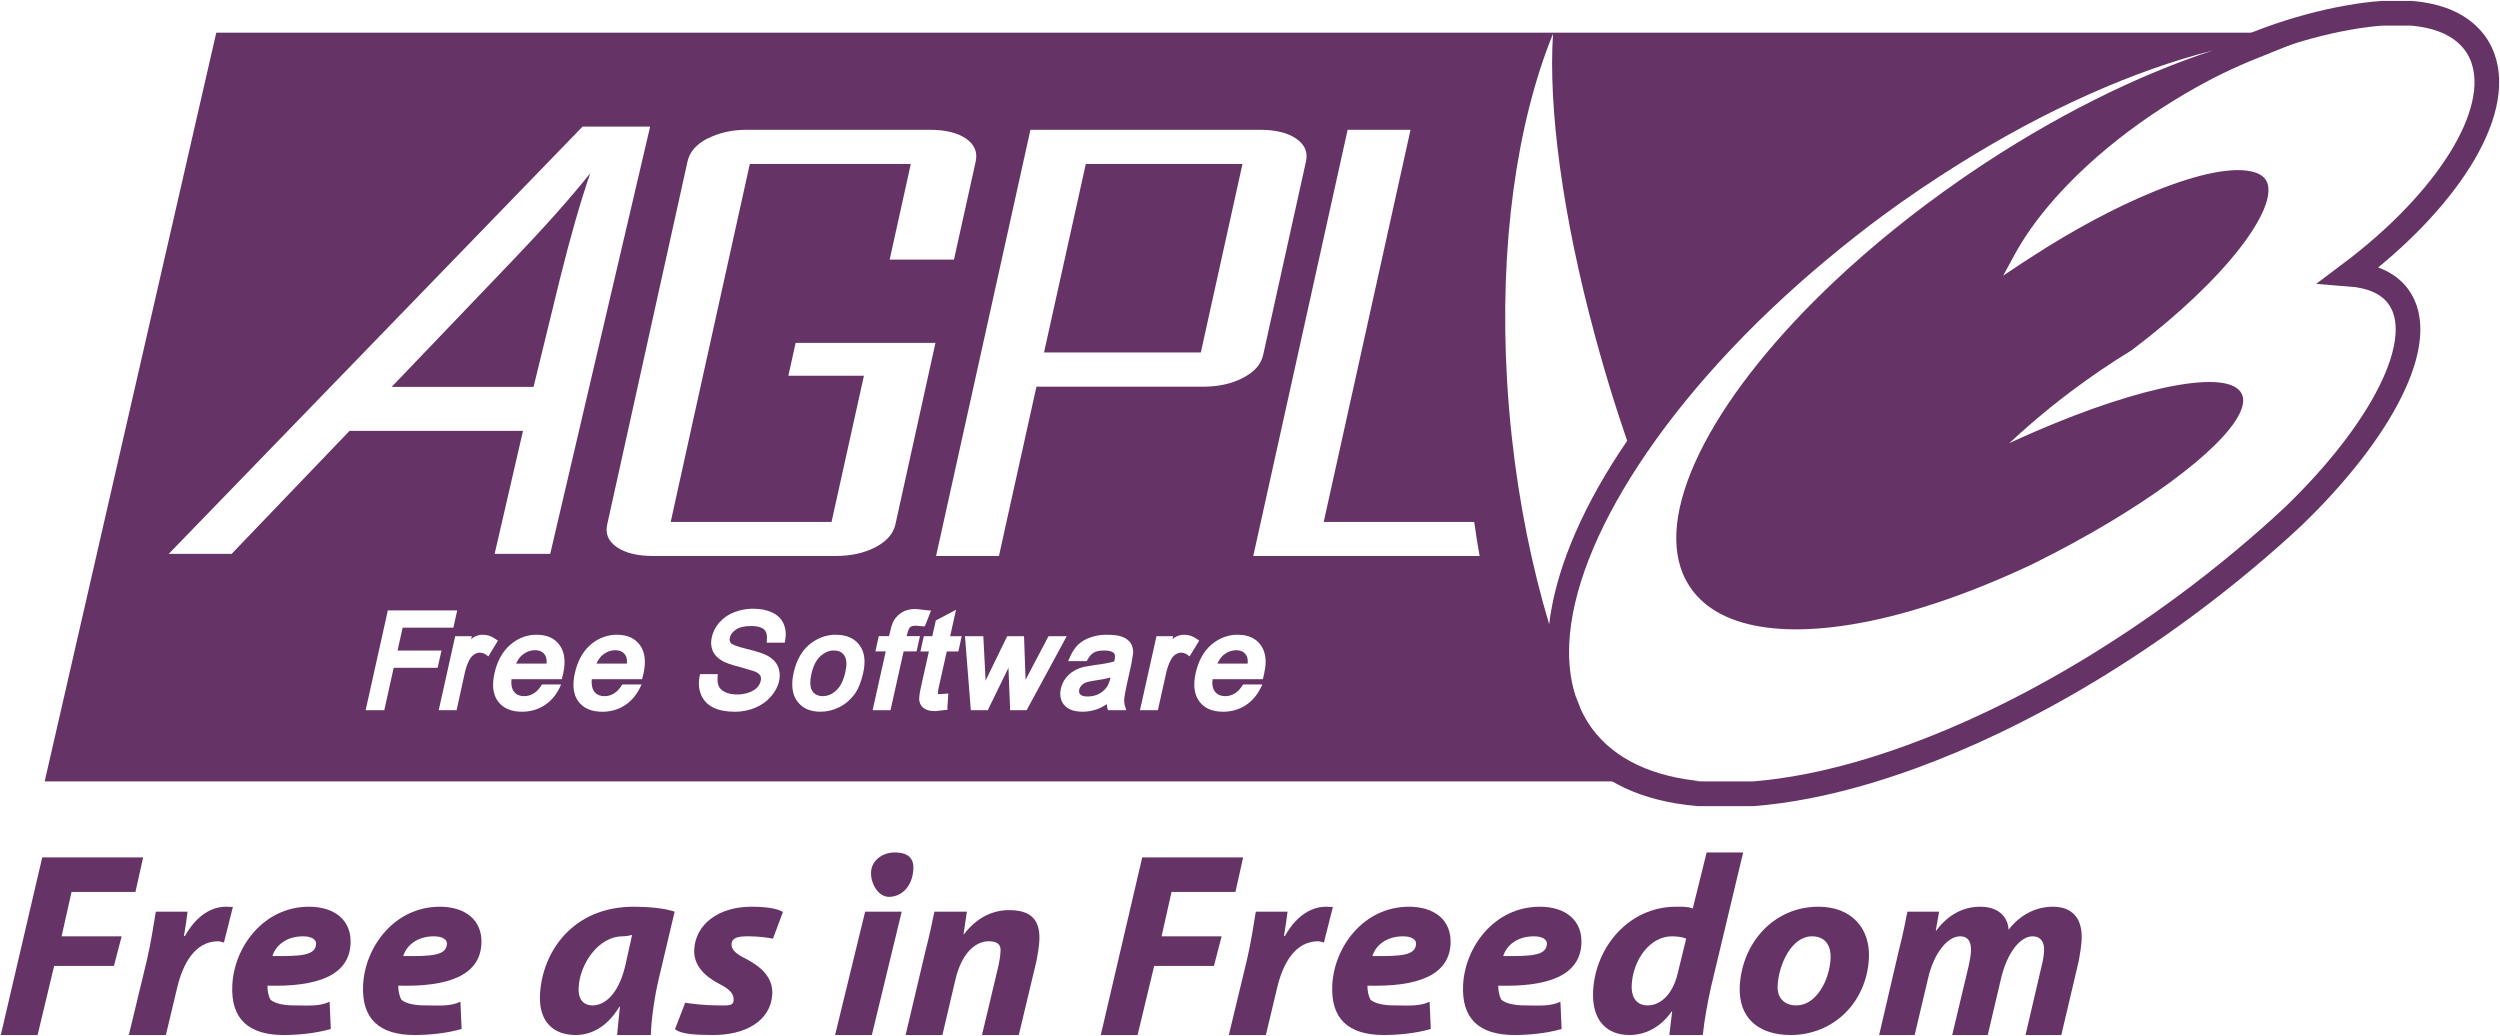
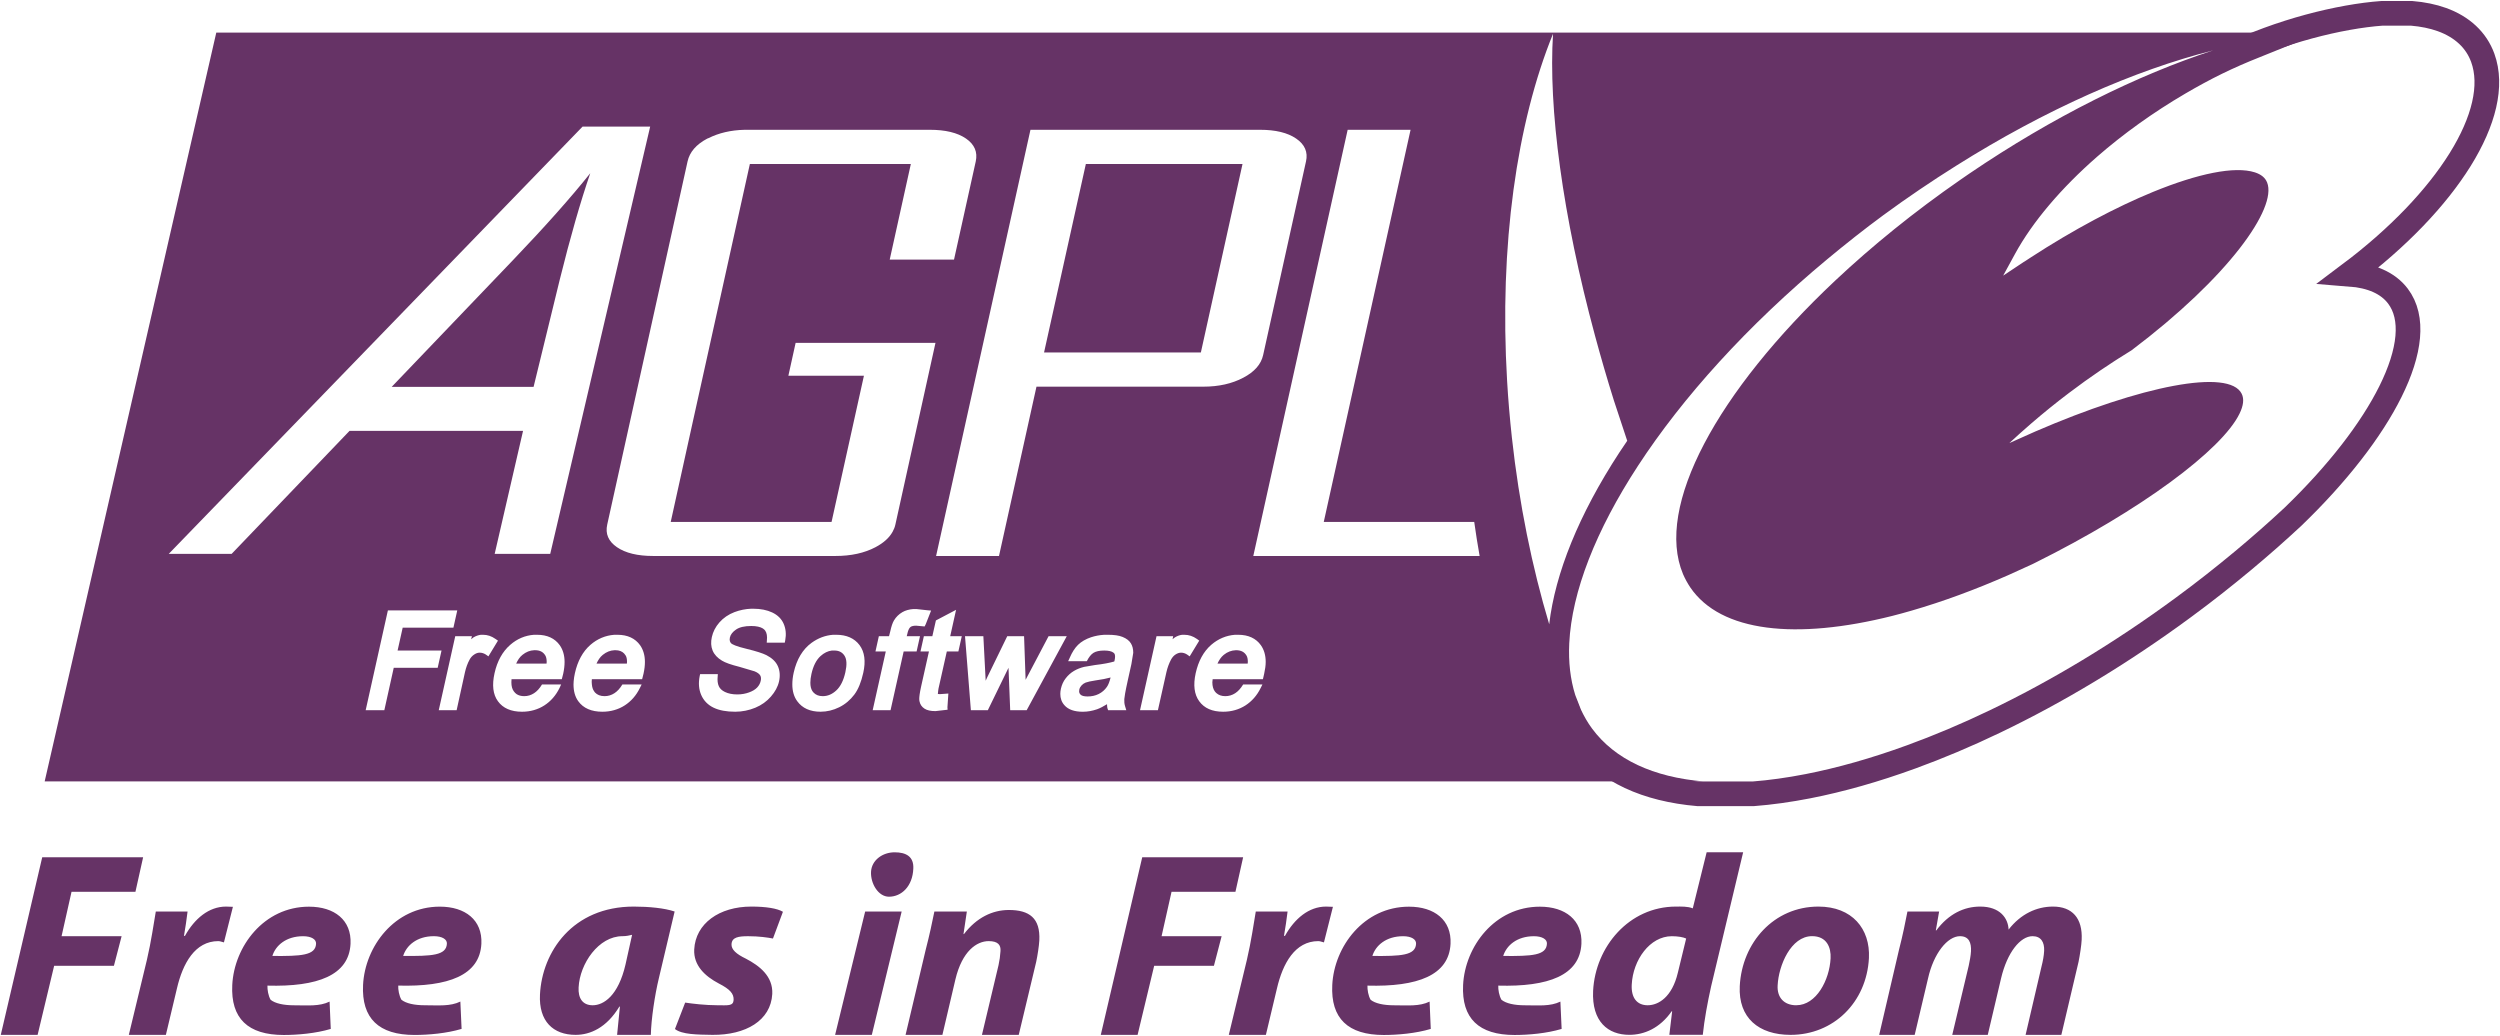
- <svg xmlns="http://www.w3.org/2000/svg" version="1.1" viewBox="0 0 864 358">
-   <g transform="translate(-88.248 -1761.2)">
-     <g transform="scale(2.5964)">
-       <path d="m62.777 682.67l-22.843 99.665h60.105 105.68 54.964c-6.548-0.571-11.718-2.87-14.798-7.06-0.571-0.775-1.044-1.61-1.457-2.483-0.263-0.644-0.51-1.293-0.759-1.95-0.657-2.089-0.919-4.406-0.8-6.876 0.328-6.883 3.558-15.07 9.154-23.644 5.944-9.111 14.558-18.661 25.224-27.523 2.391-1.985 4.863-3.945 7.45-5.849 3.199-2.353 6.422-4.52 9.646-6.547 11.881-7.48 23.733-12.714 34.234-15.373-10.036 3.274-21.31 8.832-32.449 16.399-0.401 0.271-0.796 0.548-1.19 0.821-6.18 4.282-11.779 8.83-16.666 13.423-15.723 14.784-24.034 30.103-20.257 39.078 0.269 0.617 0.59 1.207 0.965 1.765 4.059 5.97 14.118 7.002 26.866 3.797 0.867-0.217 1.734-0.462 2.627-0.718 4.072-1.175 8.395-2.763 12.848-4.721 1.071-0.473 2.153-0.959 3.243-1.478 0.112-0.052 0.217-0.105 0.328-0.164 14.055-6.983 24.856-15.019 27.195-19.847 0.512-1.05 0.635-1.946 0.287-2.648-1.668-3.382-13.341-1.097-27.482 5.028-1.136 0.493-2.285 1-3.448 1.539 0.946-0.878 1.93-1.76 2.935-2.627 1.603-1.381 3.262-2.731 5.029-4.064 2.765-2.094 5.56-3.987 8.312-5.665 12.886-9.722 19.4-18.918 18.041-22.33-0.256-0.643-0.801-1.085-1.642-1.355-2.686-0.854-7.589 0.165-13.546 2.607-4.913 2.015-10.555 5.003-16.276 8.723l-0.78 0.513-0.144 0.082-2.75 1.827 1.58-2.894c2.345-4.292 6.164-8.77 10.919-12.93 3.487-3.042 7.472-5.907 11.76-8.415 1.622-0.95 3.242-1.832 4.864-2.627 1.662-0.812 3.324-1.533 4.946-2.176 4.713-1.864 9.89-4.218 13.814-4.526-0.357 0-11.7 1.221-11.7 1.221h-37.149-163.8-73.076zm177.93 0.144c-0.644 9.823 1.261 24.212 5.583 40.186 0.768 2.842 1.605 5.735 2.525 8.661 0.571 1.807 1.161 3.585 1.765 5.336-0.355 0.521-0.712 1.04-1.047 1.56-5.392 8.263-8.544 16.073-9.338 22.864-2.279-7.632-3.995-15.991-4.967-24.855-0.276-2.54-0.492-5.051-0.636-7.532-1.064-18.024 1.289-34.362 6.116-46.22zm-107.61 12.786c0.123-3e-3 0.244 0 0.369 0h24.28c2.075 0 3.68 0.389 4.823 1.17 1.136 0.785 1.562 1.802 1.293 3.038l-2.894 13.074h-8.559l2.812-12.725h-21.427l-7.738 34.973-2.791 12.664h21.407l0.021-0.082 4.29-19.375h-10.057l0.965-4.372c0-1.1e-4 18.615 0 18.615 0 0-1.1e-4 -5.336 24.177-5.336 24.177-0.072 0.344-0.199 0.656-0.37 0.965-0.44 0.801-1.208 1.488-2.278 2.052-1.484 0.781-3.261 1.17-5.336 1.17h-24.259c-2.075 0-3.68-0.388-4.823-1.17-1.136-0.782-1.569-1.78-1.293-3.017l10.693-48.334c0.276-1.236 1.136-2.252 2.627-3.038 0.053-0.028 0.112-0.035 0.164-0.061 1.361-0.682 2.958-1.065 4.803-1.108zm38.052 0h30.56c2.049 0 3.66 0.389 4.803 1.17 1.149 0.785 1.589 1.802 1.313 3.038l-5.706 25.778c-0.269 1.228-1.15 2.23-2.648 3.017-1.497 0.789-3.26 1.19-5.316 1.19h-22.207l-4.29 19.354-0.698 3.181h-8.374l0.636-2.873 11.925-53.855zm42.218 0h8.374l-9.482 42.834-2.073 9.359h20.032c0.21 1.536 0.456 3.045 0.718 4.536h-30.129l2.381-10.755 10.18-45.974zm-34.85 4.556l-5.562 25.08h20.873l5.542-25.08h-20.853zm-44.509 59.194c0.082-3e-3 0.164 0 0.246 0 0.972 0 1.821 0.171 2.504 0.493 0.729 0.342 1.25 0.849 1.539 1.519 0.282 0.65 0.356 1.388 0.205 2.196l-0.061 0.308h-2.401c-1.1e-4 0 0.02-0.287 0.02-0.287 0.062-0.564-8e-3 -1.008-0.226-1.313-0.028-0.038-0.07-0.089-0.103-0.123-0.054-0.055-0.136-0.118-0.205-0.164-0.336-0.212-0.862-0.328-1.539-0.328-0.9 0-1.572 0.157-2.032 0.472-0.447 0.309-0.729 0.654-0.821 1.067-0.092 0.42 0.059 0.641 0.164 0.759 3e-3 3e-3 0.017 0.017 0.021 0.021 0.133 0.113 0.595 0.379 2.032 0.718 1.3 0.315 2.162 0.598 2.648 0.842 0.736 0.374 1.25 0.86 1.519 1.457 0.269 0.591 0.328 1.283 0.164 2.032-0.164 0.729-0.536 1.401-1.088 2.032-0.545 0.63-1.239 1.13-2.073 1.478-0.827 0.342-1.735 0.534-2.668 0.534-1.182 0-2.131-0.179-2.873-0.534-0.775-0.368-1.334-0.948-1.662-1.704-0.315-0.735-0.383-1.571-0.205-2.483l0.062-0.287h2.36l-0.021 0.287c-0.059 0.545-8e-4 0.985 0.144 1.313 0.138 0.315 0.401 0.576 0.821 0.78 0.447 0.217 1.005 0.328 1.642 0.328 0.571 0 1.094-0.096 1.56-0.267 0.46-0.164 0.825-0.381 1.088-0.657 0.256-0.276 0.406-0.567 0.472-0.883 0.066-0.282 0.05-0.521-0.061-0.718-0.125-0.21-0.372-0.397-0.759-0.554 0-1.2e-4 -2.011-0.595-2.011-0.595-1.123-0.282-1.879-0.552-2.319-0.821-0.598-0.355-1.029-0.809-1.252-1.355-0.223-0.539-0.247-1.135-0.103-1.786 0.151-0.696 0.487-1.359 1.006-1.95 0.525-0.598 1.204-1.067 2.011-1.375 0.714-0.268 1.466-0.425 2.258-0.451zm21.55 0.041c0.13-0.01 0.252 0 0.39 0l1.478 0.164 0.493 0.041c1.1e-4 0-0.718 1.827-0.718 1.827l-0.144 0.287-1.129-0.103c-0.333 0-0.578 0.051-0.739 0.164-0.011 8e-3 -0.031 0.032-0.041 0.041-0.022 0.019-0.058 0.052-0.082 0.082-0.099 0.13-0.219 0.361-0.308 0.78 0 0-0.043 0.177-0.082 0.328h1.765l-0.451 2.032h-1.724c-0.131 0.591-1.745 7.82-1.745 7.82h-2.381s1.548-6.946 1.745-7.82h-1.375l0.451-2.032h1.355c0.066-0.282 0.164-0.636 0.164-0.636 0.145-0.657 0.296-1.129 0.493-1.457 0.269-0.453 0.649-0.832 1.129-1.108 0.395-0.229 0.894-0.367 1.457-0.41zm5.685 0.103s-0.622 2.8-0.78 3.51h1.539l-0.451 2.032h-1.539c-0.125 0.565-1.108 4.946-1.108 4.946s-0.082 0.526-0.082 0.677c1.2e-4 5e-3 -4.5e-4 0.017 0 0.021 3.4e-4 2e-3 -4.5e-4 0.019 0 0.021 5.7e-4 1e-3 0.02-8e-4 0.02 0l0.246 0.02 1.129-0.082-0.123 1.827 0.021 0.328-1.621 0.185c-0.644 0-1.116-0.105-1.457-0.328-0.361-0.236-0.571-0.55-0.657-0.944-0.013-0.072-0.041-0.177-0.041-0.328 0-0.296 0.056-0.796 0.246-1.663 0 0 0.863-3.865 1.047-4.679h-1.129l0.451-2.032h1.129c0.105-0.473 0.472-2.094 0.472-2.094l1.909-1.006 0.78-0.41zm-75.632 0.082h9.236l-0.513 2.299h-6.752c-0.105 0.466-0.526 2.354-0.677 3.038h5.849l-0.513 2.299h-5.849c-0.125 0.571-1.252 5.644-1.252 5.644h-2.483l2.955-13.279zm12.376 3.243c0.093-0.011 0.194 0 0.287 0 0.591 0 1.137 0.18 1.663 0.554l0.328 0.226-1.272 2.093-0.349-0.246c-0.256-0.164-0.532-0.246-0.821-0.246-0.25 0-0.482 0.089-0.718 0.246-0.25 0.164-0.458 0.382-0.616 0.677-0.276 0.506-0.478 1.072-0.616 1.683l-1.108 5.049h-2.381s2.196-9.851 2.196-9.851h2.217s-0.076 0.299-0.103 0.41c0.105-0.079 0.216-0.187 0.308-0.246 0.318-0.19 0.654-0.308 0.985-0.349zm7.06 0c0.143-0.011 0.284 0 0.431 0 1.34 0 2.354 0.47 3.017 1.396 0.414 0.598 0.636 1.337 0.636 2.217 0 0.486-0.06 1.009-0.185 1.58l-0.185 0.718h-6.691c-0.013 0.138-0.021 0.286-0.021 0.41 0 0.512 0.105 0.915 0.328 1.211 0.106 0.145 0.229 0.275 0.369 0.369 0.265 0.173 0.606 0.267 1.006 0.267 0.486 0 0.913-0.134 1.313-0.39 0.381-0.243 0.745-0.631 1.067-1.17h2.545s-0.226 0.493-0.226 0.493c-0.486 0.985-1.164 1.754-2.011 2.299-0.847 0.545-1.859 0.841-2.976 0.841-1.451 0-2.532-0.47-3.202-1.396-0.663-0.906-0.806-2.159-0.452-3.735 0.355-1.603 1.062-2.883 2.094-3.776 0.924-0.801 1.973-1.246 3.14-1.334zm10.693 0c0.143-0.011 0.284 0 0.431 0 1.34 0 2.354 0.47 3.017 1.396 0.414 0.598 0.636 1.337 0.636 2.217 0 0.479-0.06 0.995-0.185 1.56 0 0-0.185 0.739-0.185 0.739h-6.691c-7e-3 0.092-0.014 0.175-0.021 0.267-5e-3 0.035 2e-3 0.087 0 0.123-1.9e-4 6e-3 0 0.015 0 0.021 0 0.099 0.014 0.195 0.021 0.287 0.033 0.374 0.131 0.687 0.308 0.924 0.034 0.046 0.066 0.103 0.103 0.144 0.301 0.322 0.727 0.493 1.272 0.493 0.486 0 0.919-0.134 1.313-0.39 0.381-0.243 0.746-0.631 1.067-1.17h2.565l-0.246 0.493c-0.486 0.985-1.164 1.754-2.011 2.299-0.847 0.545-1.859 0.841-2.976 0.841-1.452 0-2.532-0.47-3.202-1.396-0.433-0.591-0.636-1.344-0.636-2.237 0-0.138 7e-3 -0.287 0.021-0.431 0.026-0.341 0.079-0.686 0.164-1.067 0.355-1.596 1.042-2.883 2.073-3.776 0.924-0.801 1.993-1.246 3.161-1.334zm29.124 0c0.147-0.011 0.282 0 0.431 0 1.366 0 2.416 0.462 3.099 1.375 0.677 0.913 0.841 2.144 0.493 3.694-0.269 1.208-0.658 2.185-1.19 2.894-0.532 0.709-1.21 1.289-2.011 1.683-0.795 0.394-1.636 0.595-2.483 0.595-1.392 0-2.429-0.476-3.099-1.396-0.433-0.585-0.657-1.337-0.657-2.237 0-0.486 0.053-1.002 0.185-1.58 0.394-1.76 1.199-3.101 2.381-3.961 0.868-0.626 1.826-0.988 2.853-1.067zm36.061 0c0.173-0.011 0.333 0 0.513 0 0.827 0 1.478 0.084 1.97 0.287 0.525 0.21 0.898 0.507 1.108 0.862 0.204 0.335 0.308 0.746 0.308 1.252l-0.246 1.498-0.452 2.032c-0.388 1.734-0.473 2.384-0.493 2.627-0.02 0.328 0.011 0.648 0.103 0.944l0.164 0.534h-2.422l-0.103-0.308c-0.039-0.144-0.028-0.328-0.041-0.493-0.46 0.282-0.92 0.533-1.334 0.677-0.611 0.21-1.245 0.328-1.888 0.328-1.116 0-1.943-0.291-2.442-0.862-0.381-0.42-0.554-0.934-0.554-1.519 0-0.223 0.03-0.455 0.082-0.698 0.112-0.499 0.314-0.961 0.636-1.375 0.315-0.407 0.688-0.742 1.108-0.985 0.407-0.243 0.861-0.415 1.334-0.534l1.457-0.246c1.123-0.131 1.961-0.295 2.565-0.472 0.013-0.066 0.041-0.144 0.041-0.144 0.095-0.423 0.083-0.74-0.021-0.903-8e-3 -0.011-0.032-0.032-0.041-0.041-0.022-0.024-0.056-0.061-0.082-0.082-0.247-0.195-0.668-0.287-1.232-0.287-0.637 0-1.108 0.104-1.437 0.308-0.322 0.204-0.62 0.576-0.883 1.108h-2.483l0.226-0.493c0.296-0.683 0.648-1.25 1.088-1.683 0.44-0.433 1.034-0.769 1.724-1.006 0.528-0.174 1.106-0.29 1.724-0.328zm10.406 0c0.093-0.011 0.194 0 0.287 0 0.598 0 1.158 0.18 1.683 0.554l0.308 0.226-1.273 2.093-0.349-0.246c-0.256-0.164-0.518-0.246-0.8-0.246-0.25 0-0.496 0.089-0.739 0.246-0.25 0.164-0.431 0.382-0.595 0.677-0.269 0.506-0.478 1.072-0.616 1.683l-1.129 5.049h-2.381s2.196-9.851 2.196-9.851h2.217s-0.056 0.299-0.082 0.41c0.105-0.079 0.209-0.187 0.308-0.246 0.313-0.19 0.634-0.308 0.965-0.349zm7.04 0c0.143-0.011 0.284 0 0.431 0 1.34 0 2.36 0.47 3.017 1.396 0.42 0.598 0.636 1.337 0.636 2.217 0 0.486-0.08 1.009-0.205 1.58l-0.164 0.718h-6.691c-0.013 0.138-0.041 0.286-0.041 0.41 0 0.512 0.112 0.915 0.328 1.211 0.034 0.046 0.086 0.103 0.123 0.144 0.022 0.023 0.059 0.061 0.082 0.082 0.294 0.267 0.693 0.41 1.19 0.41 0.486 0 0.913-0.134 1.313-0.39 0.381-0.243 0.739-0.631 1.067-1.17h2.566l-0.246 0.493c-0.486 0.985-1.171 1.754-2.011 2.299-0.854 0.545-1.853 0.841-2.976 0.841-1.451 0-2.511-0.47-3.181-1.396-0.663-0.906-0.82-2.159-0.472-3.735 0.355-1.603 1.042-2.883 2.073-3.776 0.93-0.801 1.995-1.246 3.161-1.334zm-35.938 0.185h2.442s0.301 5.846 0.308 5.931c0.099-0.209 0.175-0.385 0.185-0.41 0 0 2.689-5.521 2.689-5.521h2.237s0.205 5.775 0.205 5.808c0.066-0.118 3.058-5.808 3.058-5.808h2.422s-5.336 9.851-5.336 9.851h-2.196s-0.213-5.342-0.226-5.644c-0.906 1.859-2.75 5.644-2.75 5.644h-2.258s-0.78-9.851-0.78-9.851zm-57.344 1.868c-0.566 0.024-1.08 0.228-1.56 0.616-0.381 0.302-0.638 0.717-0.841 1.17 0 1.2e-4 4.043 0 4.043 0 7e-3 -0.072 0.021-0.16 0.021-0.226 0-0.374-0.067-0.665-0.185-0.862-0.289-0.473-0.718-0.698-1.355-0.698-0.038 0-0.085-2e-3 -0.123 0zm10.693 0c-0.566 0.024-1.079 0.228-1.56 0.616-0.381 0.302-0.631 0.717-0.841 1.17 0 1.2e-4 4.043 0 4.043 0 7e-3 -0.072 0.021-0.16 0.021-0.226 0-0.374-0.06-0.665-0.185-0.862-0.057-0.096-0.135-0.192-0.205-0.267-0.274-0.283-0.652-0.431-1.149-0.431-0.038 0-0.085-2e-3 -0.123 0zm82.712 0c-0.582 0.018-1.125 0.215-1.621 0.616-0.374 0.302-0.631 0.717-0.841 1.17 0 1.2e-4 4.023 0 4.023 0 7e-3 -0.072 0.021-0.16 0.021-0.226 0-0.374-0.06-0.665-0.185-0.862-0.282-0.466-0.718-0.691-1.355-0.698-0.019 2.3e-4 -0.022-5.7e-4 -0.041 0zm-53.773 0.041c-0.543 0.064-1.048 0.312-1.519 0.739-0.565 0.512-0.975 1.317-1.211 2.381-0.099 0.447-0.144 0.828-0.144 1.17 0 0.466 0.089 0.833 0.267 1.108 0.047 0.071 0.11 0.146 0.164 0.205 0.292 0.31 0.7 0.472 1.211 0.472 0.663 0 1.248-0.247 1.806-0.759 0.565-0.519 0.968-1.332 1.211-2.422 0.223-0.998 0.192-1.744-0.123-2.217-0.302-0.46-0.744-0.677-1.355-0.677-0.104 0-0.207-0.012-0.308 0zm37.087 3.592c-0.558 0.151-1.184 0.278-2.011 0.39-0.617 0.092-1.057 0.189-1.313 0.287-0.223 0.092-0.403 0.219-0.554 0.39-0.144 0.164-0.241 0.337-0.287 0.534-0.013 0.079-0.021 0.16-0.021 0.226 0 5e-3 -1.2e-4 0.015 0 0.021 6.8e-4 0.016-2e-3 0.046 0 0.062 4e-3 0.03 0.012 0.075 0.021 0.103 3e-3 9e-3 0.017 0.032 0.021 0.041 7e-3 0.018 0.012 0.045 0.021 0.062 9e-3 0.017 0.03 0.045 0.041 0.061 0.017 0.024 0.041 0.06 0.062 0.082 0.164 0.184 0.492 0.267 0.965 0.267 0.519 0 1.018-0.099 1.478-0.328 0.453-0.223 0.818-0.557 1.088-0.944 0.197-0.276 0.355-0.7 0.493-1.252zm-125.36-16.456 55.083-56.872h8.995l-13.3 56.872h-7.399l3.776-16.371h-23.092l-15.692 16.371h-8.372m29.676-22.229h18.886l3.485-14.276c1.406-5.664 2.76-10.384 4.061-14.16-2.6 3.259-6.04 7.125-10.32 11.599l-16.112 16.837" fill="#636" />
-       <path d="m242.27 772c0.267 0.685 0.533 1.37 0.811 2.039 0.428 0.909 0.922 1.78 1.516 2.592 3.211 4.364 8.587 6.754 15.414 7.349h7.343c2.322-0.181 4.755-0.519 7.276-1.012 4.349-0.85 8.959-2.157 13.747-3.903 3.627-1.322 7.354-2.887 11.137-4.706 8.237-3.949 16.747-9.041 25.095-15.188 2.749-2.022 5.388-4.098 7.921-6.208 2.322-1.932 4.549-3.894 6.676-5.877 5.938-5.722 10.42-11.534 12.958-16.637 2.644-5.314 3.172-9.857 1.005-12.72-1.327-1.757-3.549-2.698-6.41-2.92 12.886-9.669 20.396-21.398 17.702-28.794-0.855-2.36-2.738-4.121-5.438-5.095-1.2-0.431-2.55-0.705-4.021-0.829h-3.966c-5.538 0.399-13.591 2.382-20.423 5.731" fill="none" stroke="#636" stroke-width="3.284" />
-     </g>
-     <g transform="matrix(1.7052 0 0 1.7052 858.2 2786.5)" fill="#636">
-       <path transform="translate(-451.37 -427.51)" d="m0 36h7.46l3.35-14h12.12l1.56-6h-12.17s2.02-9 2.02-9h12.95l1.56-7h-20.45l-8.4 36z" />
-       <path transform="translate(-425.42 -417.51)" d="m7.51 26s2.24-9.4 2.24-9.4c1.18-5.09 3.67-9.6 8.38-9.6 0.42 0 0.83 0.21 1.14 0.26 0 0 1.82-7.21 1.82-7.21-0.42 0-0.88-0.05-1.4-0.05-3.47 0-6.38 2.44-8.32 5.94h-0.2c0.29-1.71 0.54-3.33 0.73-4.94h-6.43c-0.37 2.08-0.94 6.15-1.81 9.82l-3.66 15.18h7.51z" />
-       <path transform="translate(-404.79 -417.51)" d="m20.06 19.25c-2.07 1.01-4.43 0.75-7.18 0.75-2.17 0-3.85-0.38-4.77-1.12-0.48-0.81-0.68-2.07-0.64-2.88 10.13 0.27 16.52-2.07 16.84-8.47 0.24-4.83-3.29-7.53-8.42-7.53-9.16 0-15.16 8.08-15.55 15.86-0.34 6.79 3.18 10.14 10.44 10.14 2.79 0 6.49-0.32 9.52-1.23l-0.24-5.52zm-2.74-11.72c-0.12 2.38-3.06 2.52-8.85 2.47 0.63-2.09 2.75-4 6.22-4 1.71 0 2.69 0.65 2.63 1.53z" />
-       <path transform="translate(-378.27 -417.51)" d="m20.05 19.25c-2.07 1.01-4.43 0.75-7.17 0.75-2.18 0-3.85-0.38-4.77-1.12-0.48-0.81-0.69-2.07-0.65-2.88 10.14 0.27 16.52-2.07 16.85-8.47 0.24-4.83-3.29-7.53-8.42-7.53-9.17 0-15.17 8.08-15.56 15.86-0.33 6.79 3.19 10.14 10.44 10.14 2.8 0 6.5-0.32 9.53-1.23l-0.25-5.52zm-2.73-11.72c-0.12 2.38-3.06 2.52-8.86 2.47 0.64-2.09 2.75-4 6.22-4 1.71 0 2.7 0.65 2.64 1.53z" />
-       <path transform="translate(-342.36 -417.51)" d="m22.74 26c0.06-3.17 0.82-8.15 1.61-11.42l3.21-13.58c-2.04-0.69-5.22-1-8.28-1-12.42 0-18.58 9.2-19.01 17.82-0.27 5.41 2.66 8.18 7.22 8.18 2.95 0 6.28-1.43 8.87-5.73h0.11c-0.2 2.07-0.44 4.08-0.57 5.73h6.84zm-5.13-14.28c-1.46 6.36-4.44 8.28-6.66 8.28-2.07 0-2.97-1.47-2.85-3.61 0.24-4.83 4.06-10.39 8.88-10.39 0.78 0 1.39-0.14 1.96-0.28 0 0-1.33 6-1.33 6z" />
-       <path transform="translate(-314.73 -417.51)" d="m0 24.82c1.44 1.12 4.46 1.13 7.61 1.18 6.73 0.05 11.81-2.89 12.11-8.29 0.17-3.6-2.62-5.73-5.35-7.16-1.97-0.95-2.96-1.86-2.91-2.92 0.07-1.43 1.41-1.63 3.38-1.63 2.22 0 4 0.27 5.02 0.47l2.02-5.42c-1.15-0.69-3.45-1.05-6.4-1.05-6.53 0-11.31 3.45-11.58 8.69-0.16 3.24 2.17 5.42 4.99 6.9 2.28 1.17 3.06 2.07 3 3.34-0.07 1.28-1.21 1.07-3.28 1.07-2.43 0-5.12-0.32-6.54-0.54l-2.07 5.36z" />
-       <path transform="translate(-282.28 -428.51)" d="m7.45 37l6.05-25h-7.41l-6.09 25h7.45zm3.47-28c2.54 0 4.8-2.1 4.94-5.7 0.12-2.44-1.46-3.3-3.79-3.3-2.43 0-4.65 1.58-4.78 3.94-0.12 2.38 1.46 5.06 3.63 5.06z" />
-       <path transform="translate(-267.99 -416.82)" d="m7.46 25.31l2.64-11.26c1.37-5.73 4.32-7.74 6.75-7.74 1.92 0 2.48 0.82 2.39 2.01-0.05 0.96-0.2 1.97-0.4 2.87l-3.36 14.12h7.46l3.54-14.81c0.27-1.28 0.57-3.19 0.63-4.35 0.22-4.51-2.03-6.15-6.17-6.15-3.32 0-6.55 1.54-9.1 4.88h-0.1l0.68-4.57h-6.58c-0.43 2.14-0.98 4.73-1.76 7.75l-4.08 17.25h7.46z" />
-       <path transform="translate(-228.43 -427.51)" d="m0 36h7.46l3.36-14h12.11l1.56-6h-12.17s2.02-9 2.02-9h12.95l1.56-7h-20.45l-8.4 36z" />
-       <path transform="translate(-202.48 -417.51)" d="m7.51 26s2.24-9.4 2.24-9.4c1.18-5.09 3.67-9.6 8.38-9.6 0.42 0 0.83 0.21 1.14 0.26 0 0 1.82-7.21 1.82-7.21-0.42 0-0.88-0.05-1.4-0.05-3.47 0-6.38 2.44-8.32 5.94h-0.2c0.29-1.71 0.54-3.33 0.73-4.94h-6.43c-0.36 2.08-0.94 6.15-1.81 9.82l-3.66 15.18h7.51z" />
-       <path transform="translate(-181.85 -417.51)" d="m20.06 19.25c-2.07 1.01-4.43 0.75-7.18 0.75-2.17 0-3.85-0.38-4.77-1.12-0.48-0.81-0.68-2.07-0.64-2.88 10.13 0.27 16.52-2.07 16.84-8.47 0.24-4.83-3.29-7.53-8.42-7.53-9.16 0-15.16 8.08-15.55 15.86-0.34 6.79 3.19 10.14 10.44 10.14 2.79 0 6.5-0.32 9.52-1.23l-0.24-5.52zm-2.74-11.72c-0.12 2.38-3.06 2.52-8.85 2.47 0.63-2.09 2.75-4 6.22-4 1.71 0 2.69 0.65 2.63 1.53z" />
-       <path transform="translate(-155.33 -417.51)" d="m20.05 19.25c-2.07 1.01-4.43 0.75-7.17 0.75-2.18 0-3.85-0.38-4.77-1.12-0.48-0.81-0.69-2.07-0.65-2.88 10.14 0.27 16.52-2.07 16.85-8.47 0.24-4.83-3.29-7.53-8.42-7.53-9.17 0-15.17 8.08-15.56 15.86-0.33 6.79 3.19 10.14 10.44 10.14 2.8 0 6.5-0.32 9.53-1.23l-0.25-5.52zm-2.73-11.72c-0.12 2.38-3.06 2.52-8.86 2.47 0.64-2.09 2.75-4 6.22-4 1.71 0 2.7 0.65 2.64 1.53z" />
-       <path transform="translate(-128.95 -428.51)" d="m23.31 0l-2.81 11.36c-1.02-0.42-2.35-0.36-3.39-0.36-9.58 0-16.36 8.2-16.81 17.08-0.3 6.26 3.04 8.92 7.34 8.92 3.01 0 6.18-1.33 8.58-4.77h0.1l-0.57 4.77h6.78c0.31-3 0.96-6.57 1.69-9.83l6.49-27.17h-7.4zm-5.84 24.42c-1.17 4.93-3.93 6.58-6.11 6.58-2.17 0-3.38-1.51-3.23-4.2 0.25-4.98 3.67-9.8 8.12-9.8 1.25 0 2.32 0.19 2.91 0.47l-1.69 6.95z" />
-       <path transform="translate(-99.238 -417.51)" d="m10.61 26c8.7 0 15.41-6.59 15.88-15.56 0.29-5.94-3.41-10.44-10.24-10.44-9.02 0-15.49 7.3-15.94 16.12-0.31 6.42 3.83 9.88 10.3 9.88zm1.17-6c-2.54 0-3.94-1.62-3.79-4.04 0.2-4.03 2.69-9.96 6.98-9.96 2.96 0 3.87 2.27 3.75 4.5-0.22 4.4-2.9 9.5-6.94 9.5z" />
-       <path transform="translate(-70.678 -417.51)" d="m7.2 26l2.7-11.42c1.13-5.09 3.95-8.58 6.48-8.58 1.82 0 2.32 1.33 2.23 3.07-0.05 0.9-0.25 1.91-0.46 2.91l-3.34 14.02h7.2l2.7-11.47c1.24-5.25 3.9-8.53 6.38-8.53 1.71 0 2.42 1.22 2.34 2.96-0.05 1.01-0.26 2.12-0.52 3.13l-3.24 13.91h7.25l3.49-14.81c0.27-1.33 0.58-3.4 0.63-4.46 0.22-4.4-1.93-6.73-5.81-6.73-3.32 0-6.55 1.5-9 4.66-0.09-2.28-1.72-4.66-5.76-4.66-3.27 0-6.39 1.48-8.89 4.83h-0.1l0.67-3.83h-6.42c-0.42 2.14-0.93 4.73-1.71 7.75l-4.02 17.25h7.2z" />
-     </g>
-   </g>
+ <svg xmlns="http://www.w3.org/2000/svg" width="864" height="358">
+   <path d="M74.747 11.282l-59.31 258.77h573.148c-17-1.483-30.424-7.452-38.42-18.33-1.483-2.012-2.71-4.18-3.783-6.448-.682-1.67-1.324-3.357-1.972-5.062-1.705-5.423-2.385-11.44-2.078-17.852.853-17.87 9.238-39.128 23.767-61.39 15.432-23.656 37.8-48.45 65.492-71.46 6.207-5.153 12.625-10.242 19.344-15.187 8.305-6.1 16.673-11.737 25.046-17 30.848-19.42 61.62-33.01 88.886-39.914-26.056 8.5-55.33 22.932-84.25 42.578l-3.09 2.13c-16.046 11.118-30.583 22.926-43.27 34.85-40.824 38.385-62.4 78.16-52.596 101.462.7 1.603 1.533 3.133 2.504 4.583 10.538 15.5 36.656 18.18 69.755 9.858 2.25-.562 4.502-1.2 6.82-1.865 10.573-3.052 21.797-7.175 33.36-12.256l8.42-3.837a19.74 19.74 0 0 0 .852-.426c36.492-18.132 64.537-38.995 70.608-51.53 1.33-2.727 1.65-5.052.746-6.875-4.33-8.782-34.64-2.85-71.354 13.056l-8.953 3.997a284.42 284.42 0 0 1 7.62-6.821c4.16-3.584 8.47-7.09 13.056-10.55 7.18-5.436 14.437-10.35 21.582-14.708 33.457-25.24 50.37-49.118 46.84-57.98-.665-1.67-2.08-2.817-4.263-3.517-6.974-2.218-19.704.43-35.17 6.768-12.755 5.232-27.406 12.99-42.258 22.648l-2.025 1.332-.373.213-7.14 4.742 4.103-7.513c6.088-11.144 16.004-22.77 28.35-33.572 9.055-7.897 19.4-15.338 30.535-21.85 4.212-2.466 8.418-4.756 12.63-6.82 4.314-2.108 8.63-3.98 12.843-5.65 12.237-4.84 25.68-10.95 35.867-11.75-.928 0-30.378 3.17-30.378 3.17H74.747zm461.987.373c-1.67 25.505 3.274 62.863 14.495 104.34 1.995 7.38 4.167 14.89 6.555 22.488l4.583 13.855-2.718 4.05c-14 21.456-22.183 41.73-24.246 59.364-5.917-19.815-10.372-41.52-12.896-64.533-.716-6.594-1.276-13.115-1.652-19.557-2.763-46.797 3.346-89.22 15.88-120.006zm-279.394 33.2c.32-.008.634 0 .96 0h63.04c5.39 0 9.556 1 12.523 3.038 2.95 2.04 4.056 4.677 3.357 7.887l-7.514 33.945h-22.222l7.3-33.04h-55.633l-20.1 90.804-7.247 32.88h55.58l.053-.213 11.137-50.305h-26.112l2.505-11.35c0 0 48.333 0 48.333 0s-13.855 62.774-13.855 62.774c-.188.894-.516 1.703-.96 2.505-1.143 2.08-3.135 3.862-5.915 5.33-3.854 2.03-8.466 3.037-13.855 3.037H225.74c-5.39 0-9.556-1.008-12.523-3.037-2.95-2.03-4.073-4.62-3.357-7.834l27.764-125.495c.716-3.21 2.95-5.848 6.82-7.887.137-.074.3-.1.426-.16 3.533-1.77 7.68-2.765 12.47-2.878zm98.798 0c0 0 79.347 0 79.347 0 5.32 0 9.502 1 12.47 3.038 2.984 2.04 4.127 4.677 3.4 7.887l-14.814 66.93c-.7 3.19-2.986 5.79-6.874 7.833-3.888 2.05-8.464 3.09-13.802 3.09h-57.66l-12.95 58.51h-21.742l32.613-147.29zm109.615 0h21.742l-30.002 135.514h52c.546 3.99 1.183 7.906 1.865 11.777H433.14l32.613-147.29zm-90.485 11.83l-14.442 65.12h54.195l14.388-65.12H375.27zM259.706 210.376c.213-.008.425 0 .64 0 2.524 0 4.728.443 6.5 1.28 1.893.887 3.247 2.204 3.997 3.943.733 1.688.925 3.604.533 5.702l-.16.8h-6.235c0 0 .053-.746.053-.746.16-1.466-.02-2.618-.586-3.41a3.68 3.68 0 0 0-.267-.32c-.14-.144-.352-.308-.533-.426-.873-.55-2.237-.853-3.997-.853-2.336 0-4.082.407-5.276 1.226-1.16.8-1.893 1.697-2.132 2.77-.24 1.09.153 1.665.426 1.972l.053.053c.346.294 1.545.985 5.276 1.865 3.376.82 5.612 1.554 6.874 2.185 1.9.972 3.244 2.232 3.943 3.783.7 1.535.853 3.332.426 5.276-.426 1.893-1.392 3.64-2.824 5.276-1.415 1.637-3.216 2.933-5.382 3.837-2.148.887-4.506 1.385-6.927 1.385-3.07 0-5.534-.464-7.46-1.385-2.012-.955-3.464-2.462-4.316-4.423-.82-1.9-.993-4.078-.533-6.448l.16-.746h6.128l-.053.746c-.153 1.415-.002 2.558.373 3.4.358.82 1.04 1.497 2.132 2.025 1.16.563 2.61.853 4.263.853 1.484 0 2.84-.25 4.05-.693 1.194-.426 2.142-.99 2.824-1.706.665-.716 1.055-1.473 1.226-2.29.17-.733.13-1.354-.16-1.865-.324-.546-.966-1.03-1.972-1.438 0 0-5.222-1.546-5.222-1.546-2.916-.733-4.88-1.432-6.022-2.13-1.552-.92-2.67-2.102-3.25-3.517-.58-1.398-.64-2.948-.266-4.636.392-1.808 1.264-3.528 2.61-5.062 1.364-1.552 3.125-2.77 5.222-3.57 1.854-.695 3.806-1.103 5.862-1.172zm55.954.106c.337-.026.654 0 1.012 0l3.837.426 1.28.106c0 0-1.865 4.743-1.865 4.743l-.373.746-2.93-.267c-.865 0-1.5.134-1.918.427-.027.02-.08.084-.106.106a1.84 1.84 0 0 0-.213.213c-.257.336-.57.938-.8 2.025l-.213.853h4.583l-1.172 5.276h-4.476l-4.53 20.303H301.6l4.53-20.303h-3.57l1.172-5.276h3.517c.17-.733.426-1.652.426-1.652.375-1.706.767-2.93 1.28-3.784.7-1.177 1.686-2.16 2.93-2.877 1.026-.596 2.322-.952 3.784-1.066zm14.76.266l-2.025 9.113h3.996l-1.172 5.276h-3.997l-2.878 12.842s-.213 1.366-.213 1.758c0 .013-.001.044 0 .053s-.001.05 0 .053.05-.002.053 0l.64.053 2.93-.213-.32 4.743.053.853-4.2.48c-1.67 0-2.897-.273-3.784-.853-.938-.614-1.483-1.428-1.705-2.45-.034-.188-.107-.46-.107-.853 0-.767.145-2.065.64-4.316l2.718-12.15h-2.93l1.172-5.276h2.93l1.226-5.436 6.98-3.677zm-196.37.213h23.98l-1.332 5.97h-17.532l-1.758 7.887h15.187l-1.332 5.968h-15.187l-3.25 14.654h-6.448l7.674-34.478zm32.133 8.42c.24-.03.504 0 .746 0 1.535 0 2.952.467 4.316 1.438l.853.586-3.304 5.436-.906-.64c-.665-.426-1.38-.64-2.132-.64-.648 0-1.25.23-1.865.64-.648.426-1.19.99-1.6 1.76-.716 1.313-1.24 2.783-1.6 4.37l-2.878 13.11h-6.18l5.702-25.58h5.755l-.266 1.065c.273-.205.56-.485.8-.64.826-.493 1.698-.8 2.558-.906zm18.33 0c.372-.028.74 0 1.12 0 3.48 0 6.11 1.22 7.833 3.624 1.074 1.552 1.652 3.47 1.652 5.755 0 1.262-.156 2.62-.48 4.103l-.48 1.865h-17.372c-.034.358-.053.742-.053 1.066 0 1.33.273 2.376.853 3.144.276.375.595.713.96.96.687.448 1.573.693 2.61.693 1.262 0 2.37-.348 3.4-1.013.99-.63 1.935-1.64 2.77-3.038h6.608l-.586 1.28c-1.262 2.558-3.023 4.553-5.222 5.97s-4.828 2.185-7.727 2.185c-3.77 0-6.574-1.22-8.313-3.624-1.722-2.353-2.093-5.606-1.172-9.7.92-4.16 2.758-7.486 5.436-9.805 2.4-2.08 5.123-3.234 8.153-3.463zm27.764 0c.372-.028.74 0 1.12 0 3.48 0 6.11 1.22 7.834 3.624 1.074 1.552 1.652 3.47 1.652 5.755 0 1.245-.156 2.583-.48 4.05l-.48 1.918h-17.372l-.053.692c-.013.1.005.226 0 .32-.001.016 0 .04 0 .053 0 .256.036.507.053.746.085.972.34 1.784.8 2.398.088.12.17.267.266.373.78.835 1.886 1.28 3.304 1.28a6.11 6.11 0 0 0 3.41-1.012c.99-.63 1.936-1.64 2.77-3.038h6.66l-.64 1.28c-1.262 2.558-3.023 4.553-5.222 5.97s-4.828 2.185-7.727 2.185c-3.77 0-6.574-1.22-8.313-3.624-1.125-1.535-1.652-3.49-1.652-5.81a12.24 12.24 0 0 1 .053-1.119c.068-.887.205-1.782.426-2.77.92-4.144 2.705-7.486 5.382-9.805 2.4-2.08 5.176-3.235 8.207-3.463zm75.617 0c.38-.03.73 0 1.12 0 3.547 0 6.273 1.2 8.046 3.57 1.757 2.37 2.183 5.567 1.28 9.592-.7 3.138-1.7 5.672-3.09 7.514s-3.142 3.346-5.222 4.37c-2.063 1.023-4.248 1.545-6.448 1.545-3.615 0-6.307-1.236-8.047-3.624-1.125-1.518-1.705-3.472-1.705-5.81 0-1.262.138-2.603.48-4.103 1.023-4.57 3.112-8.05 6.18-10.285 2.253-1.627 4.742-2.566 7.407-2.77zm93.63 0c.45-.028.866 0 1.332 0 2.15 0 3.837.217 5.116.746 1.364.545 2.332 1.317 2.878 2.238.53.87.8 1.938.8 3.25l-.64 3.9-1.172 5.276c-1.006 4.5-1.228 6.2-1.28 6.82-.05.853.027 1.684.266 2.452l.426 1.385h-6.288l-.266-.8c-.102-.375-.072-.853-.106-1.28-1.194.733-2.39 1.384-3.464 1.76-1.586.546-3.23.853-4.903.853-2.9 0-5.045-.754-6.34-2.238-.99-1.09-1.44-2.426-1.44-3.943 0-.58.077-1.18.213-1.812.3-1.296.816-2.496 1.652-3.57.82-1.057 1.786-1.927 2.878-2.558 1.057-.63 2.236-1.078 3.464-1.385l3.784-.64c2.916-.34 5.092-.765 6.66-1.226.034-.17.107-.373.107-.373.247-1.097.216-1.922-.053-2.344-.02-.027-.084-.083-.107-.107-.057-.06-.146-.158-.213-.213-.64-.507-1.735-.746-3.197-.746-1.654 0-2.878.27-3.73.8-.836.528-1.61 1.496-2.292 2.877h-6.448l.586-1.28c.767-1.774 1.682-3.245 2.825-4.37s2.686-1.997 4.476-2.61a17.74 17.74 0 0 1 4.476-.853zm27.017 0c.24-.03.504 0 .746 0 1.552 0 3.006.467 4.37 1.438l.8.586-3.304 5.436-.906-.64c-.665-.426-1.345-.64-2.078-.64-.648 0-1.288.23-1.918.64-.648.426-1.12.99-1.545 1.76-.7 1.313-1.24 2.783-1.6 4.37l-2.93 13.11h-6.182l5.702-25.58h5.755l-.213 1.065c.273-.205.544-.485.8-.64.813-.493 1.645-.8 2.504-.906zm18.278 0c.372-.028.74 0 1.12 0 3.48 0 6.128 1.22 7.834 3.624 1.09 1.552 1.652 3.47 1.652 5.755 0 1.262-.21 2.62-.533 4.103l-.426 1.865h-17.372c-.034.358-.107.742-.107 1.066 0 1.33.3 2.376.853 3.144.088.12.223.267.32.374.056.06.154.158.213.213.762.693 1.8 1.066 3.09 1.066a6.15 6.15 0 0 0 3.41-1.013c.99-.63 1.918-1.64 2.77-3.037h6.66l-.64 1.28c-1.262 2.558-3.04 4.553-5.222 5.968-2.217 1.416-4.81 2.185-7.727 2.185-3.77 0-6.52-1.22-8.26-3.624-1.722-2.353-2.13-5.606-1.226-9.7.92-4.16 2.705-7.486 5.382-9.805 2.415-2.08 5.18-3.235 8.207-3.464zm-93.31.48h6.34l.8 15.4a28.92 28.92 0 0 0 .48-1.066l6.98-14.334h5.81l.533 15.08c.17-.307 7.94-15.08 7.94-15.08h6.288l-13.855 25.58h-5.702l-.586-14.654-7.14 14.654h-5.862l-2.025-25.58zm-148.89 4.85c-1.47.062-2.803.592-4.05 1.6-.99.785-1.656 1.86-2.185 3.038h10.498c.018-.187.053-.416.053-.586 0-.972-.173-1.727-.48-2.238-.75-1.228-1.863-1.812-3.517-1.812-.1 0-.222-.005-.32 0zm27.763 0c-1.47.062-2.803.592-4.05 1.6-.99.785-1.64 1.86-2.185 3.038h10.498c.018-.187.053-.416.053-.586 0-.972-.156-1.727-.48-2.238-.15-.25-.35-.498-.533-.693-.712-.735-1.692-1.12-2.984-1.12-.1 0-.222-.005-.32 0zm214.755 0c-1.51.046-2.92.558-4.2 1.6-.972.785-1.64 1.86-2.185 3.038h10.445c.018-.187.053-.416.053-.586 0-.972-.156-1.727-.48-2.238-.733-1.21-1.863-1.795-3.517-1.812-.05.001-.058-.001-.106 0zm-139.617.107c-1.4.167-2.72.81-3.943 1.918-1.466 1.33-2.53 3.42-3.144 6.182-.256 1.16-.373 2.15-.373 3.038 0 1.2.232 2.16.693 2.877a4.67 4.67 0 0 0 .426.533c.758.805 1.817 1.226 3.144 1.226 1.722 0 3.24-.642 4.69-1.972 1.466-1.347 2.513-3.457 3.144-6.288.58-2.592.5-4.527-.32-5.755-.784-1.193-1.93-1.758-3.517-1.758-.27 0-.538-.03-.8 0zm96.293 9.325c-1.45.393-3.074.723-5.222 1.013-1.603.24-2.745.5-3.4.746-.58.24-1.047.57-1.44 1.013-.375.426-.627.874-.746 1.385a3.74 3.74 0 0 0-.053.586v.053c.002.04-.005.12 0 .16a2.17 2.17 0 0 0 .053.266c.008.023.044.083.053.106.018.046.03.117.053.16s.078.118.106.16c.045.06.105.155.16.213.426.477 1.277.692 2.504.692 1.347 0 2.643-.256 3.837-.853a7.46 7.46 0 0 0 2.824-2.451c.512-.716.92-1.818 1.28-3.25zM58.32 191.417L201.335 43.754H224.7L190.16 191.417h-19.2l9.805-42.506H120.8l-40.743 42.506H58.32m77.05-57.715h49.036l9.047-37.066c3.65-14.706 7.166-26.96 10.544-36.765-6.75 8.46-15.682 18.5-26.794 30.117L135.37 133.7" fill="#636" />
+   <path d="M540.79 243.238l2.106 5.294c1.11 2.36 2.394 4.62 3.937 6.73 8.336 11.33 22.296 17.535 40.02 19.08h19.065c6.028-.47 12.345-1.347 18.892-2.627 11.292-2.208 23.262-5.6 35.693-10.133 9.417-3.434 19.094-7.496 28.915-12.218 21.387-10.252 43.48-23.476 65.157-39.433 7.14-5.25 13.99-10.64 20.565-16.118 6.028-5.016 11.81-10.11 17.335-15.26 15.416-14.857 27.055-29.946 33.645-43.195 6.865-13.797 8.235-25.594 2.6-33.025-3.447-4.562-9.215-7.006-16.642-7.582 33.458-25.105 52.956-55.56 45.962-74.76-2.22-6.127-7.1-10.7-14.12-13.228-3.115-1.12-6.62-1.83-10.44-2.153h-10.297c-14.378 1.037-35.287 6.185-53.026 14.878" fill="none" stroke="#636" stroke-width="8.526" />
+   <path d="M.27 357.65H13l5.712-23.873H39.37l2.66-10.23H21.278l3.445-15.347h22.083l2.66-11.937H14.594L.27 357.65zm57.056 0l3.82-16.03c2.012-8.68 6.258-16.37 14.3-16.37.716 0 1.415.358 1.944.443l3.104-12.295c-.716 0-1.5-.085-2.387-.085-5.917 0-10.88 4.16-14.187 10.13h-.34c.495-2.916.92-5.678 1.245-8.424H53.848c-.63 3.547-1.603 10.487-3.086 16.745l-6.24 25.885h12.806zm56.58-11.5c-3.53 1.723-7.554 1.28-12.243 1.28-3.7 0-6.565-.648-8.134-1.9-.82-1.38-1.16-3.53-1.1-4.9 17.274.46 28.17-3.53 28.716-14.443.4-8.236-5.6-12.84-14.358-12.84-15.62 0-25.85 13.778-26.516 27.045-.58 11.578 5.423 17.3 17.803 17.3 4.758 0 11.067-.545 16.234-2.097l-.4-9.413zm-4.672-19.985c-.205 4.058-5.218 4.297-15.1 4.212 1.074-3.564 4.7-6.82 10.606-6.82 2.916 0 4.587 1.108 4.485 2.6zM159.1 346.14c-3.53 1.723-7.554 1.28-12.226 1.28-3.717 0-6.565-.648-8.134-1.9-.818-1.38-1.177-3.53-1.108-4.9 17.3.46 28.17-3.53 28.733-14.443.4-8.236-5.6-12.84-14.358-12.84-15.637 0-25.868 13.778-26.533 27.045-.563 11.578 5.44 17.3 17.803 17.3 4.775 0 11.084-.545 16.25-2.097l-.426-9.413zm-4.655-19.985c-.205 4.058-5.218 4.297-15.108 4.212 1.1-3.564 4.7-6.82 10.606-6.82 2.916 0 4.604 1.108 4.502 2.6zm70.488 31.495c.102-5.405 1.398-13.897 2.745-19.474l5.474-23.157c-3.48-1.177-8.9-1.705-14.12-1.705-21.18 0-31.683 15.688-32.416 30.387-.46 9.225 4.536 13.948 12.312 13.948 5.03 0 10.7-2.438 15.125-9.77h.188l-.972 9.77h11.664zm-8.748-24.35c-2.5 10.845-7.57 14.12-11.357 14.12-3.53 0-5.065-2.507-4.86-6.156.4-8.236 6.923-17.717 15.142-17.717 1.33 0 2.37-.24 3.342-.478l-2.268 10.23zm17.085 22.338c2.456 1.9 7.605 1.927 12.977 2.012 11.476.085 20.14-4.928 20.65-14.136.3-6.14-4.468-9.77-9.123-12.2-3.36-1.62-5.047-3.172-4.962-4.98.12-2.438 2.404-2.78 5.764-2.78 3.786 0 6.82.46 8.56.8l3.445-9.242c-1.96-1.177-5.883-1.8-10.913-1.8-11.135 0-19.286 5.883-19.746 14.818-.273 5.525 3.7 9.242 8.5 11.766 3.888 1.995 5.218 3.53 5.116 5.695-.12 2.183-2.063 1.825-5.593 1.825-4.144 0-8.73-.546-11.152-.92l-3.53 9.14zm68.03 2.012l10.317-42.63H299l-10.385 42.63H301.3zm5.917-47.746c4.33 0 8.185-3.58 8.424-9.72.205-4.16-2.5-5.627-6.463-5.627-4.144 0-7.93 2.694-8.15 6.718-.205 4.06 2.5 8.628 6.2 8.628zm18.477 47.746l4.502-19.2c2.336-9.77 7.367-13.198 11.5-13.198 3.274 0 4.23 1.398 4.075 3.427a30.33 30.33 0 0 1-.682 4.894l-5.73 24.078h12.72l6.036-25.254c.46-2.183.972-5.44 1.074-7.418.375-7.7-3.462-10.487-10.52-10.487-5.66 0-11.17 2.626-15.518 8.322h-.17l1.16-7.793h-11.22c-.733 3.65-1.67 8.066-3 13.215l-6.957 29.415h12.72zm54.738 0h12.72l5.73-23.873h20.65l2.66-10.23H401.44l3.445-15.347h22.083l2.66-11.937h-34.872l-14.324 61.388zm57.058 0l3.82-16.03c2.012-8.68 6.258-16.37 14.3-16.37.716 0 1.415.358 1.944.443l3.104-12.295c-.716 0-1.5-.085-2.387-.085-5.917 0-10.88 4.16-14.187 10.13h-.34c.495-2.916.92-5.678 1.245-8.424H434c-.614 3.547-1.603 10.487-3.086 16.745l-6.24 25.885h12.806zm56.578-11.5c-3.53 1.723-7.554 1.28-12.243 1.28-3.7 0-6.565-.648-8.134-1.9-.82-1.38-1.16-3.53-1.1-4.9 17.274.46 28.17-3.53 28.716-14.443.4-8.236-5.6-12.84-14.358-12.84-15.62 0-25.85 13.778-26.516 27.045-.58 11.578 5.44 17.3 17.803 17.3 4.758 0 11.084-.545 16.234-2.097l-.4-9.413zm-4.672-19.985c-.205 4.058-5.218 4.297-15.1 4.212 1.074-3.564 4.7-6.82 10.606-6.82 2.916 0 4.587 1.108 4.485 2.6zm49.877 19.985c-3.53 1.723-7.554 1.28-12.226 1.28-3.717 0-6.565-.648-8.134-1.9-.82-1.38-1.177-3.53-1.108-4.9 17.3.46 28.17-3.53 28.733-14.443.4-8.236-5.6-12.84-14.358-12.84-15.637 0-25.868 13.778-26.533 27.045-.563 11.578 5.44 17.3 17.803 17.3 4.775 0 11.084-.545 16.25-2.097l-.426-9.413zm-4.655-19.985c-.205 4.058-5.218 4.297-15.108 4.212 1.1-3.564 4.7-6.82 10.607-6.82 2.916 0 4.604 1.108 4.502 2.6zm55.198-31.608l-4.792 19.37c-1.74-.716-4.007-.614-5.78-.614-16.336 0-27.897 13.983-28.665 29.125-.512 10.675 5.184 15.2 12.516 15.2 5.133 0 10.538-2.268 14.63-8.134h.17l-.972 8.134h11.56c.53-5.115 1.637-11.203 2.882-16.762l11.067-46.33h-12.62zm-9.958 41.64c-1.995 8.407-6.702 11.22-10.42 11.22-3.7 0-5.764-2.575-5.508-7.162.426-8.492 6.258-16.7 13.846-16.7 2.132 0 3.956.324 4.962.8l-2.882 11.85zm38.964 21.453c14.835 0 26.277-11.237 27.08-26.533.495-10.13-5.815-17.802-17.46-17.802-15.38 0-26.414 12.448-27.18 27.488-.53 10.947 6.53 16.847 17.564 16.847zm1.995-10.23c-4.33 0-6.72-2.763-6.463-6.9.34-6.872 4.587-16.984 11.902-16.984 5.047 0 6.6 3.87 6.395 7.673-.375 7.503-4.945 16.2-11.834 16.2zm40.9 10.23l4.604-19.474c1.927-8.68 6.736-14.63 11.05-14.63 3.104 0 3.956 2.268 3.803 5.235-.085 1.535-.426 3.257-.784 4.962l-5.695 23.907h12.278l4.604-19.56c2.114-8.953 6.65-14.545 10.88-14.545 2.916 0 4.127 2.08 4 5.047-.085 1.722-.443 3.615-.887 5.337l-5.525 23.72H712.4l5.95-25.254c.46-2.268 1-5.798 1.074-7.605.375-7.503-3.3-11.476-9.907-11.476-5.66 0-11.17 2.558-15.347 7.946-.153-3.888-2.933-7.946-9.822-7.946-5.576 0-10.896 2.523-15.16 8.236h-.17l1.143-6.53h-10.948c-.716 3.65-1.586 8.066-2.916 13.215l-6.855 29.415h12.278z" fill="#636" />
</svg>
